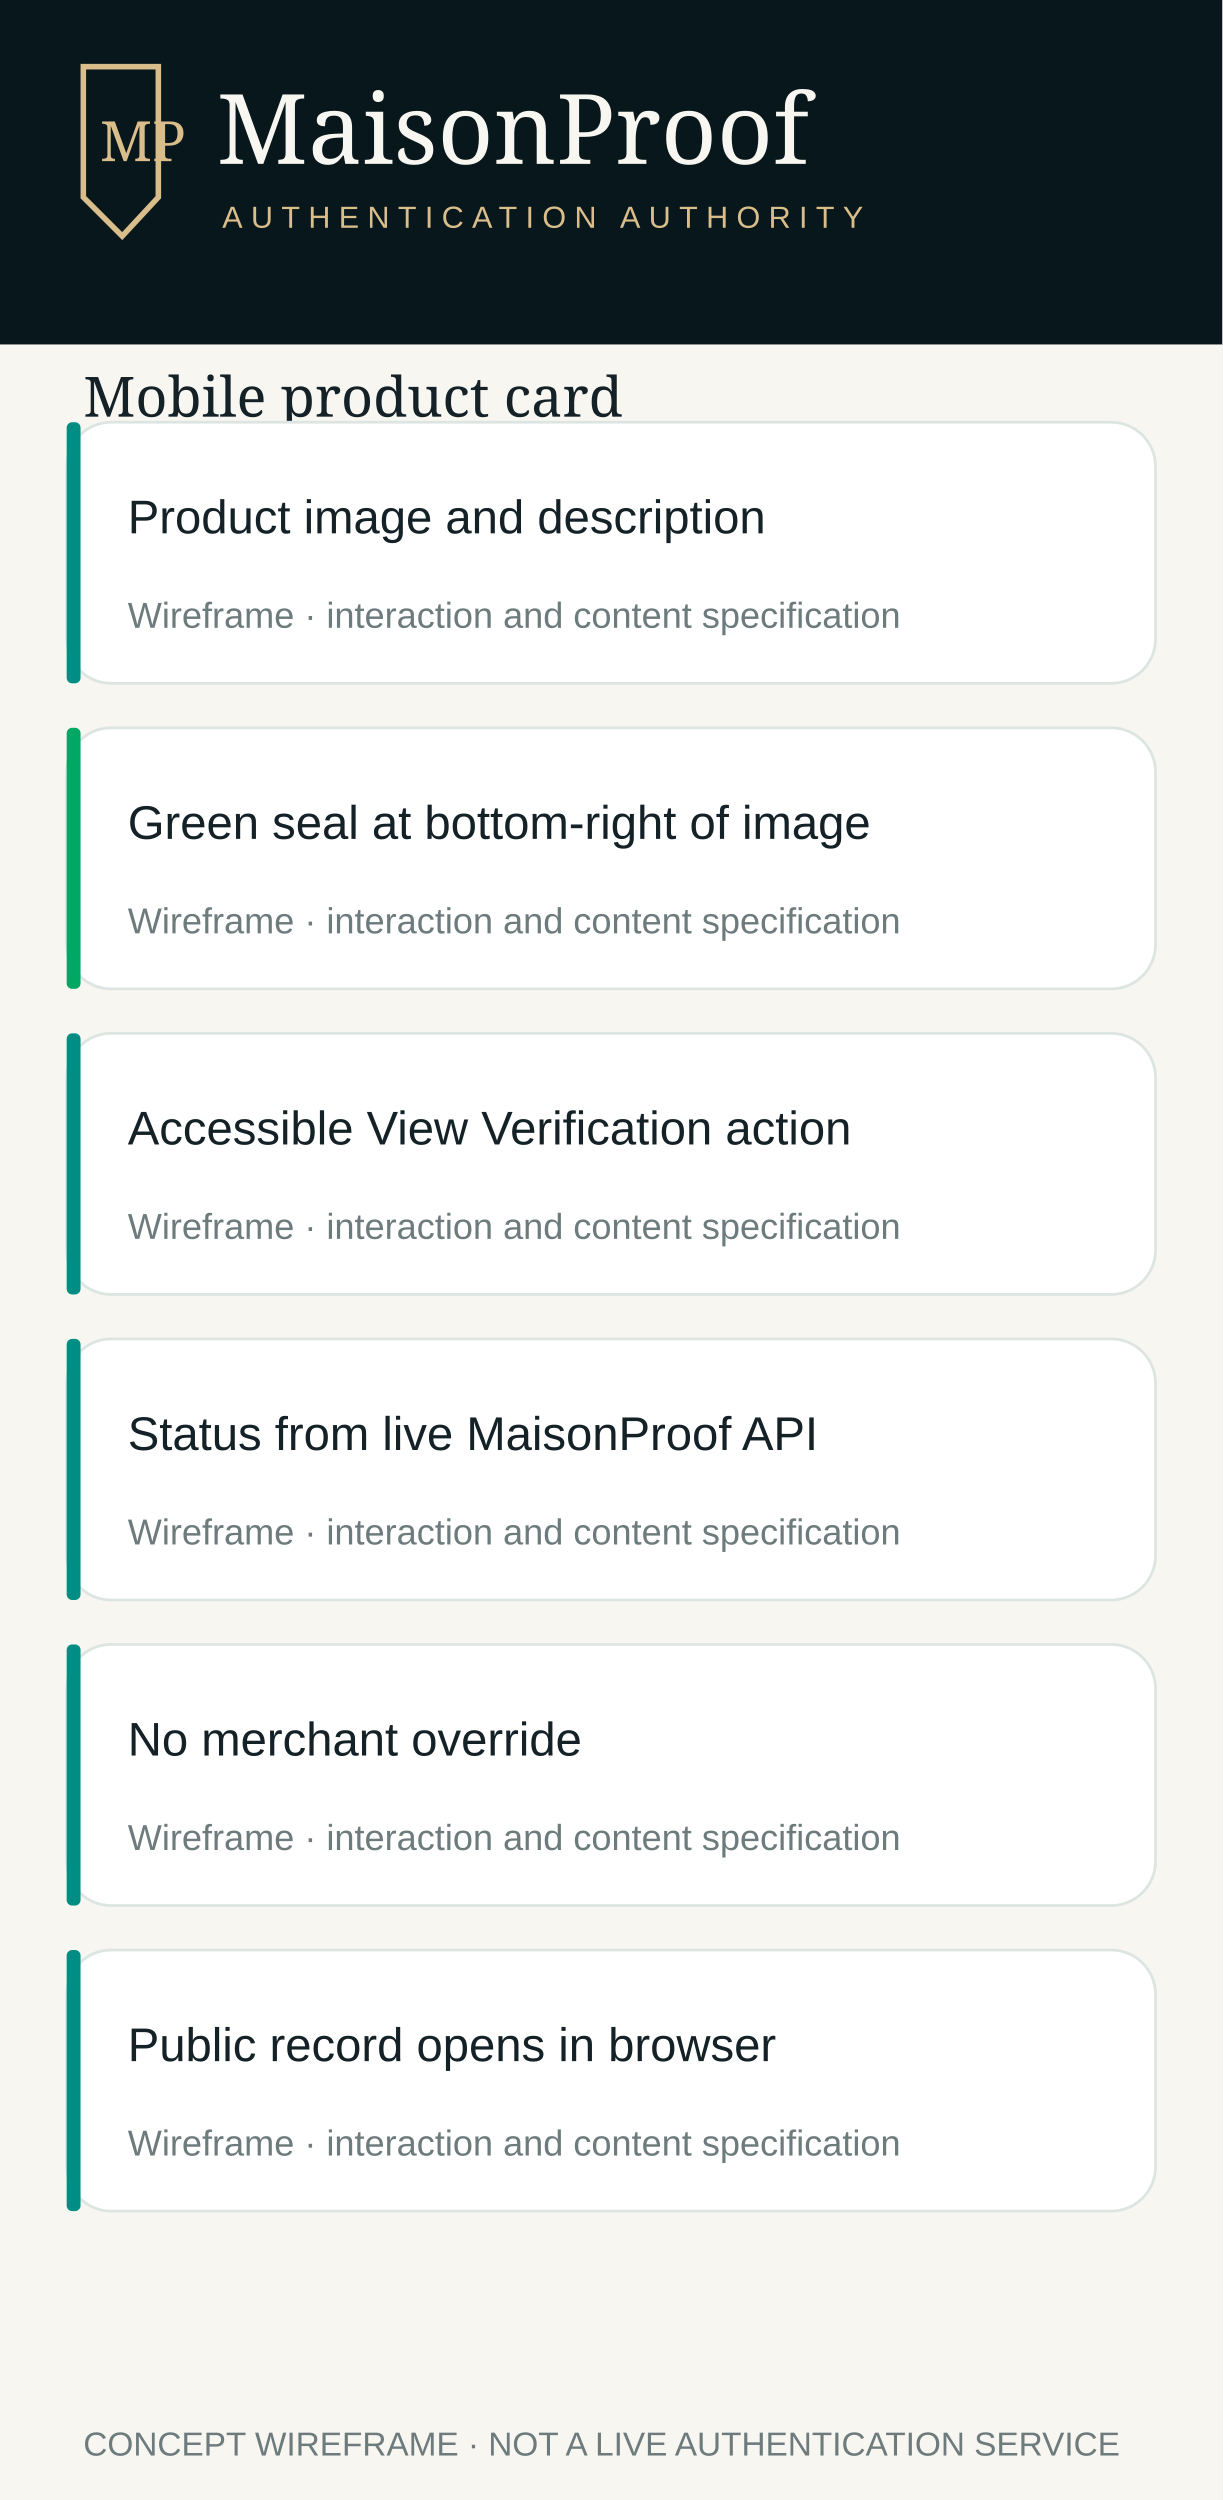
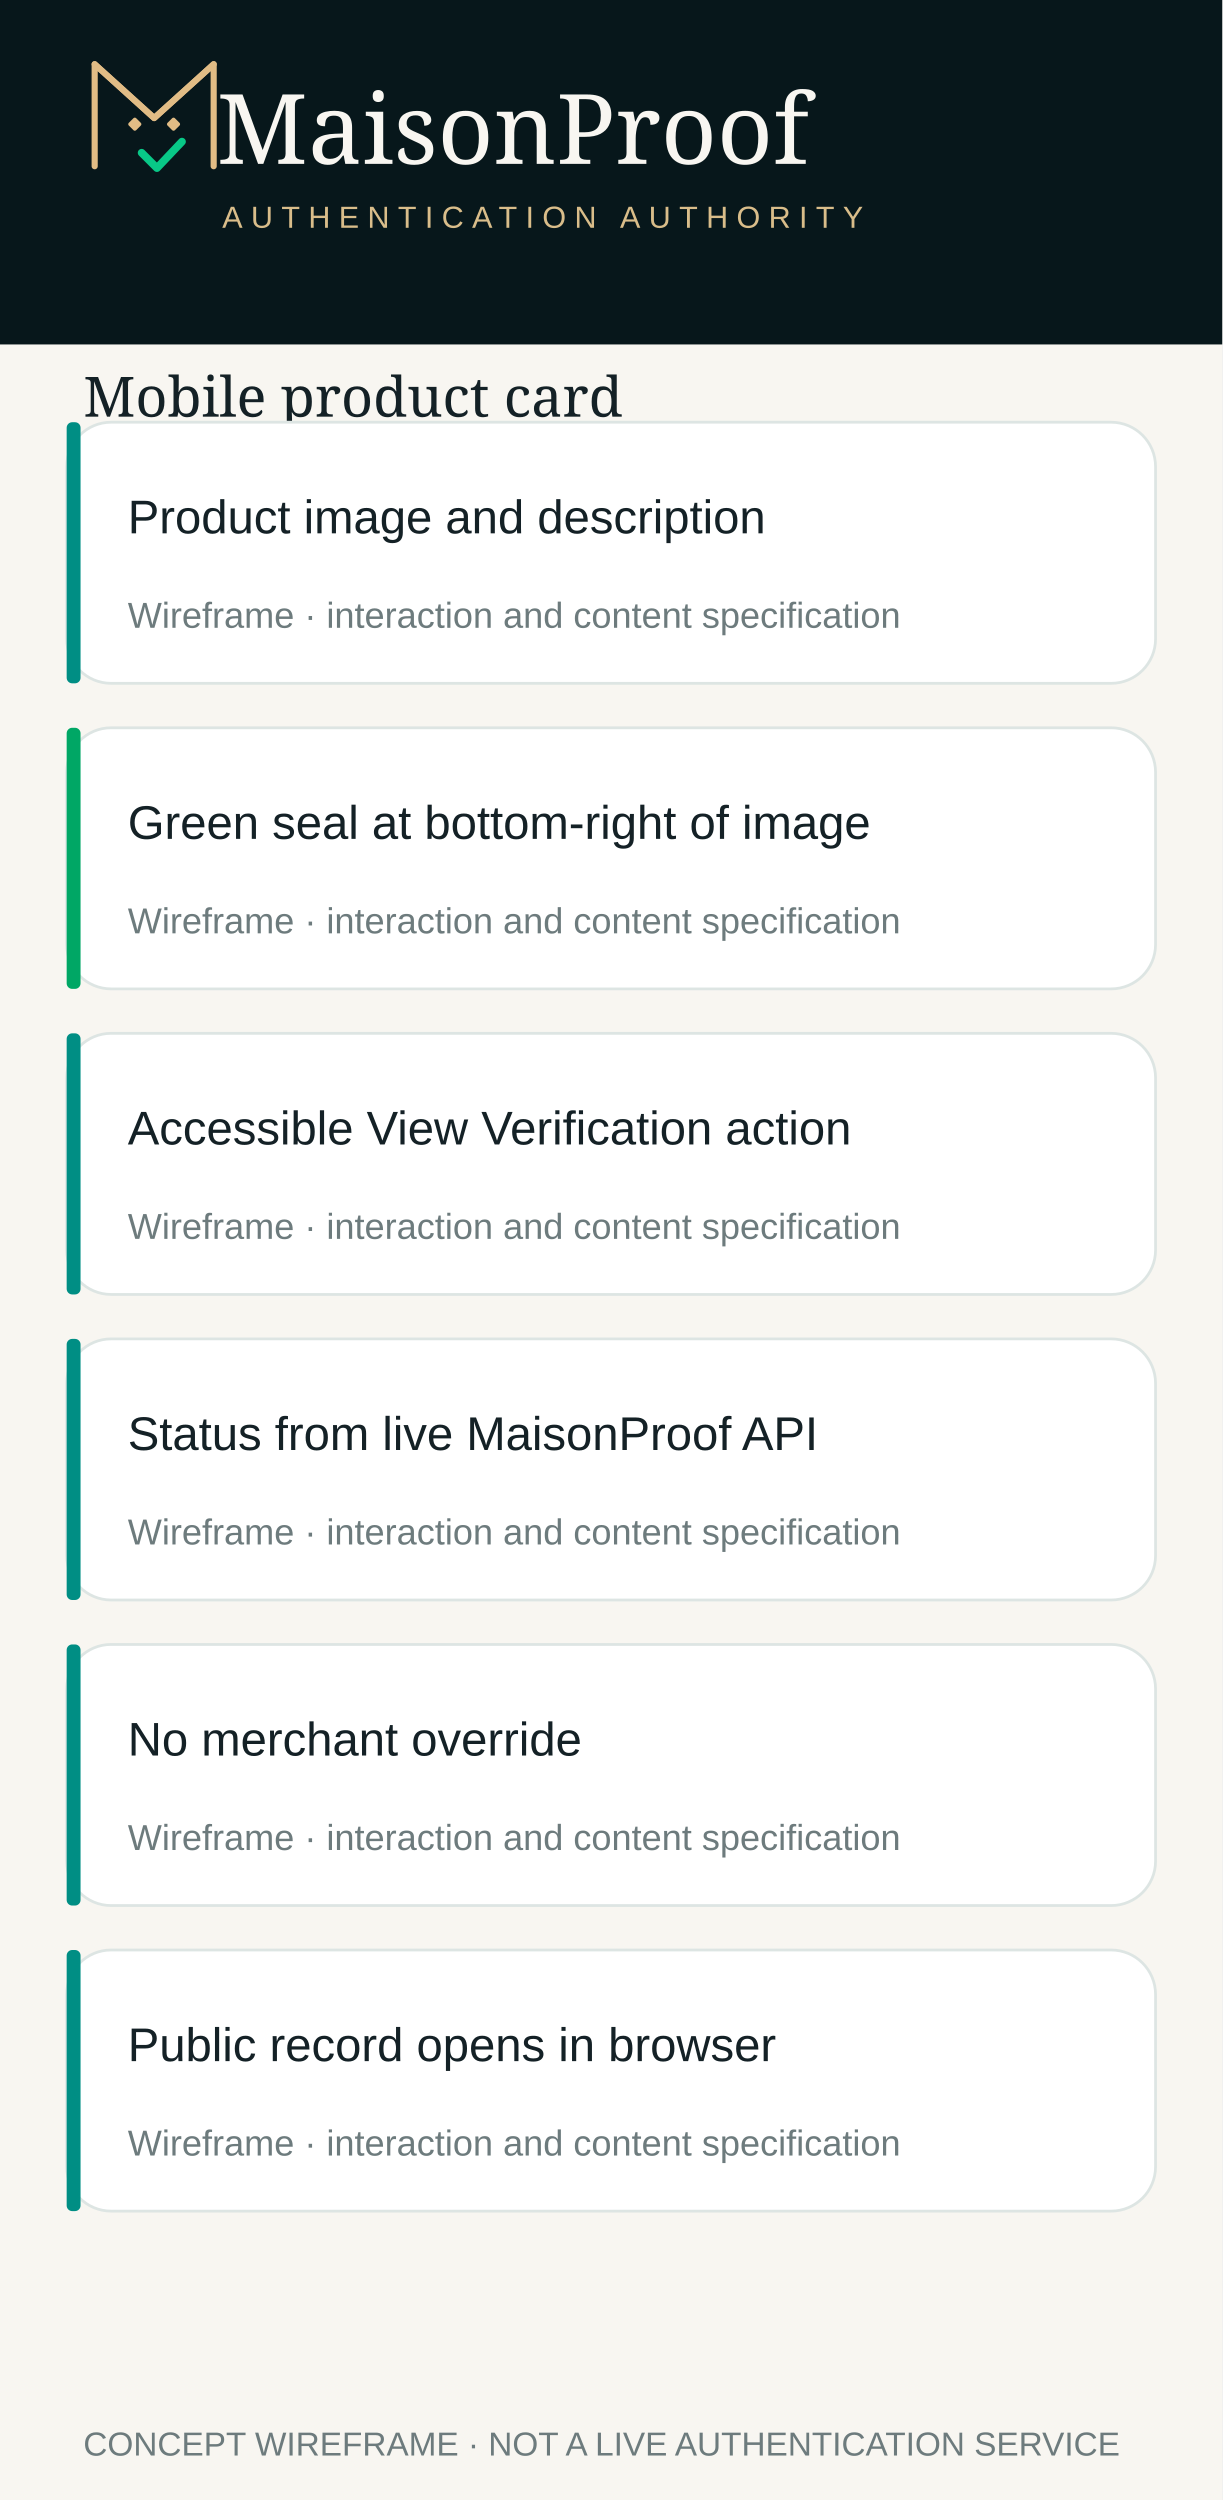
<svg xmlns="http://www.w3.org/2000/svg" width="440" height="900" viewBox="0 0 440 900">
  <rect width="440" height="900" fill="#F8F6F1" />
  <rect width="440" height="124" fill="#07171B" />
-   <path d="M30 24 L57 24 L57 71 L44 85 L30 71 Z" fill="none" stroke="#D9BD8A" stroke-width="2" />
-   <text x="36" y="58" fill="#D9BD8A" font-family="Georgia,serif" font-size="20">MP</text>
+   <g transform="translate(30 17) scale(.34)" fill="none" stroke="#E1BC85" stroke-width="6.5" stroke-linecap="round" stroke-linejoin="round">
+     <path d="M12 126 V18 L75 75 L138 18 V126" />
+     <path d="M12 18 L75 75 L138 18" />
+   </g>
+   <g transform="translate(30 17) scale(.34)" fill="#E1BC85">
+     <rect x="49" y="76" width="11" height="11" rx="2" transform="rotate(45 54.5 81.5)" />
+     <rect x="90" y="76" width="11" height="11" rx="2" transform="rotate(45 95.5 81.5)" />
+   </g>
+   <path d="M51 55 l5.5 5.5 9-9.5" fill="none" stroke="#08C887" stroke-width="2.8" stroke-linecap="round" stroke-linejoin="round" />
  <text x="78" y="59" fill="#F8F6F1" font-family="Georgia,serif" font-size="35">MaisonProof</text>
  <text x="80" y="82" fill="#D9BD8A" font-family="Arial,sans-serif" letter-spacing="3" font-size="11">AUTHENTICATION AUTHORITY</text>
  <text x="30" y="150" fill="#142126" font-family="Georgia,serif" font-size="20">Mobile product card</text>
  <rect x="24" y="152" width="392" height="94" rx="16" fill="#FFFFFF" stroke="#DDE5E3" />
  <rect x="24" y="152" width="5" height="94" rx="2" fill="#008E84" />
  <text x="46" y="192" fill="#142126" font-size="17" font-family="Arial,sans-serif">Product image and description</text>
  <text x="46" y="226" fill="#6D7B7D" font-size="13" font-family="Arial,sans-serif">Wireframe · interaction and content specification</text>
  <rect x="24" y="262" width="392" height="94" rx="16" fill="#FFFFFF" stroke="#DDE5E3" />
  <rect x="24" y="262" width="5" height="94" rx="2" fill="#00A765" />
  <text x="46" y="302" fill="#142126" font-size="17" font-family="Arial,sans-serif">Green seal at bottom-right of image</text>
  <text x="46" y="336" fill="#6D7B7D" font-size="13" font-family="Arial,sans-serif">Wireframe · interaction and content specification</text>
  <rect x="24" y="372" width="392" height="94" rx="16" fill="#FFFFFF" stroke="#DDE5E3" />
  <rect x="24" y="372" width="5" height="94" rx="2" fill="#008E84" />
  <text x="46" y="412" fill="#142126" font-size="17" font-family="Arial,sans-serif">Accessible View Verification action</text>
  <text x="46" y="446" fill="#6D7B7D" font-size="13" font-family="Arial,sans-serif">Wireframe · interaction and content specification</text>
  <rect x="24" y="482" width="392" height="94" rx="16" fill="#FFFFFF" stroke="#DDE5E3" />
  <rect x="24" y="482" width="5" height="94" rx="2" fill="#008E84" />
  <text x="46" y="522" fill="#142126" font-size="17" font-family="Arial,sans-serif">Status from live MaisonProof API</text>
  <text x="46" y="556" fill="#6D7B7D" font-size="13" font-family="Arial,sans-serif">Wireframe · interaction and content specification</text>
  <rect x="24" y="592" width="392" height="94" rx="16" fill="#FFFFFF" stroke="#DDE5E3" />
  <rect x="24" y="592" width="5" height="94" rx="2" fill="#008E84" />
  <text x="46" y="632" fill="#142126" font-size="17" font-family="Arial,sans-serif">No merchant override</text>
  <text x="46" y="666" fill="#6D7B7D" font-size="13" font-family="Arial,sans-serif">Wireframe · interaction and content specification</text>
  <rect x="24" y="702" width="392" height="94" rx="16" fill="#FFFFFF" stroke="#DDE5E3" />
  <rect x="24" y="702" width="5" height="94" rx="2" fill="#008E84" />
  <text x="46" y="742" fill="#142126" font-size="17" font-family="Arial,sans-serif">Public record opens in browser</text>
  <text x="46" y="776" fill="#6D7B7D" font-size="13" font-family="Arial,sans-serif">Wireframe · interaction and content specification</text>
  <text x="30" y="884" fill="#6D7B7D" font-size="12" font-family="Arial,sans-serif">CONCEPT WIREFRAME · NOT A LIVE AUTHENTICATION SERVICE</text>
</svg>
